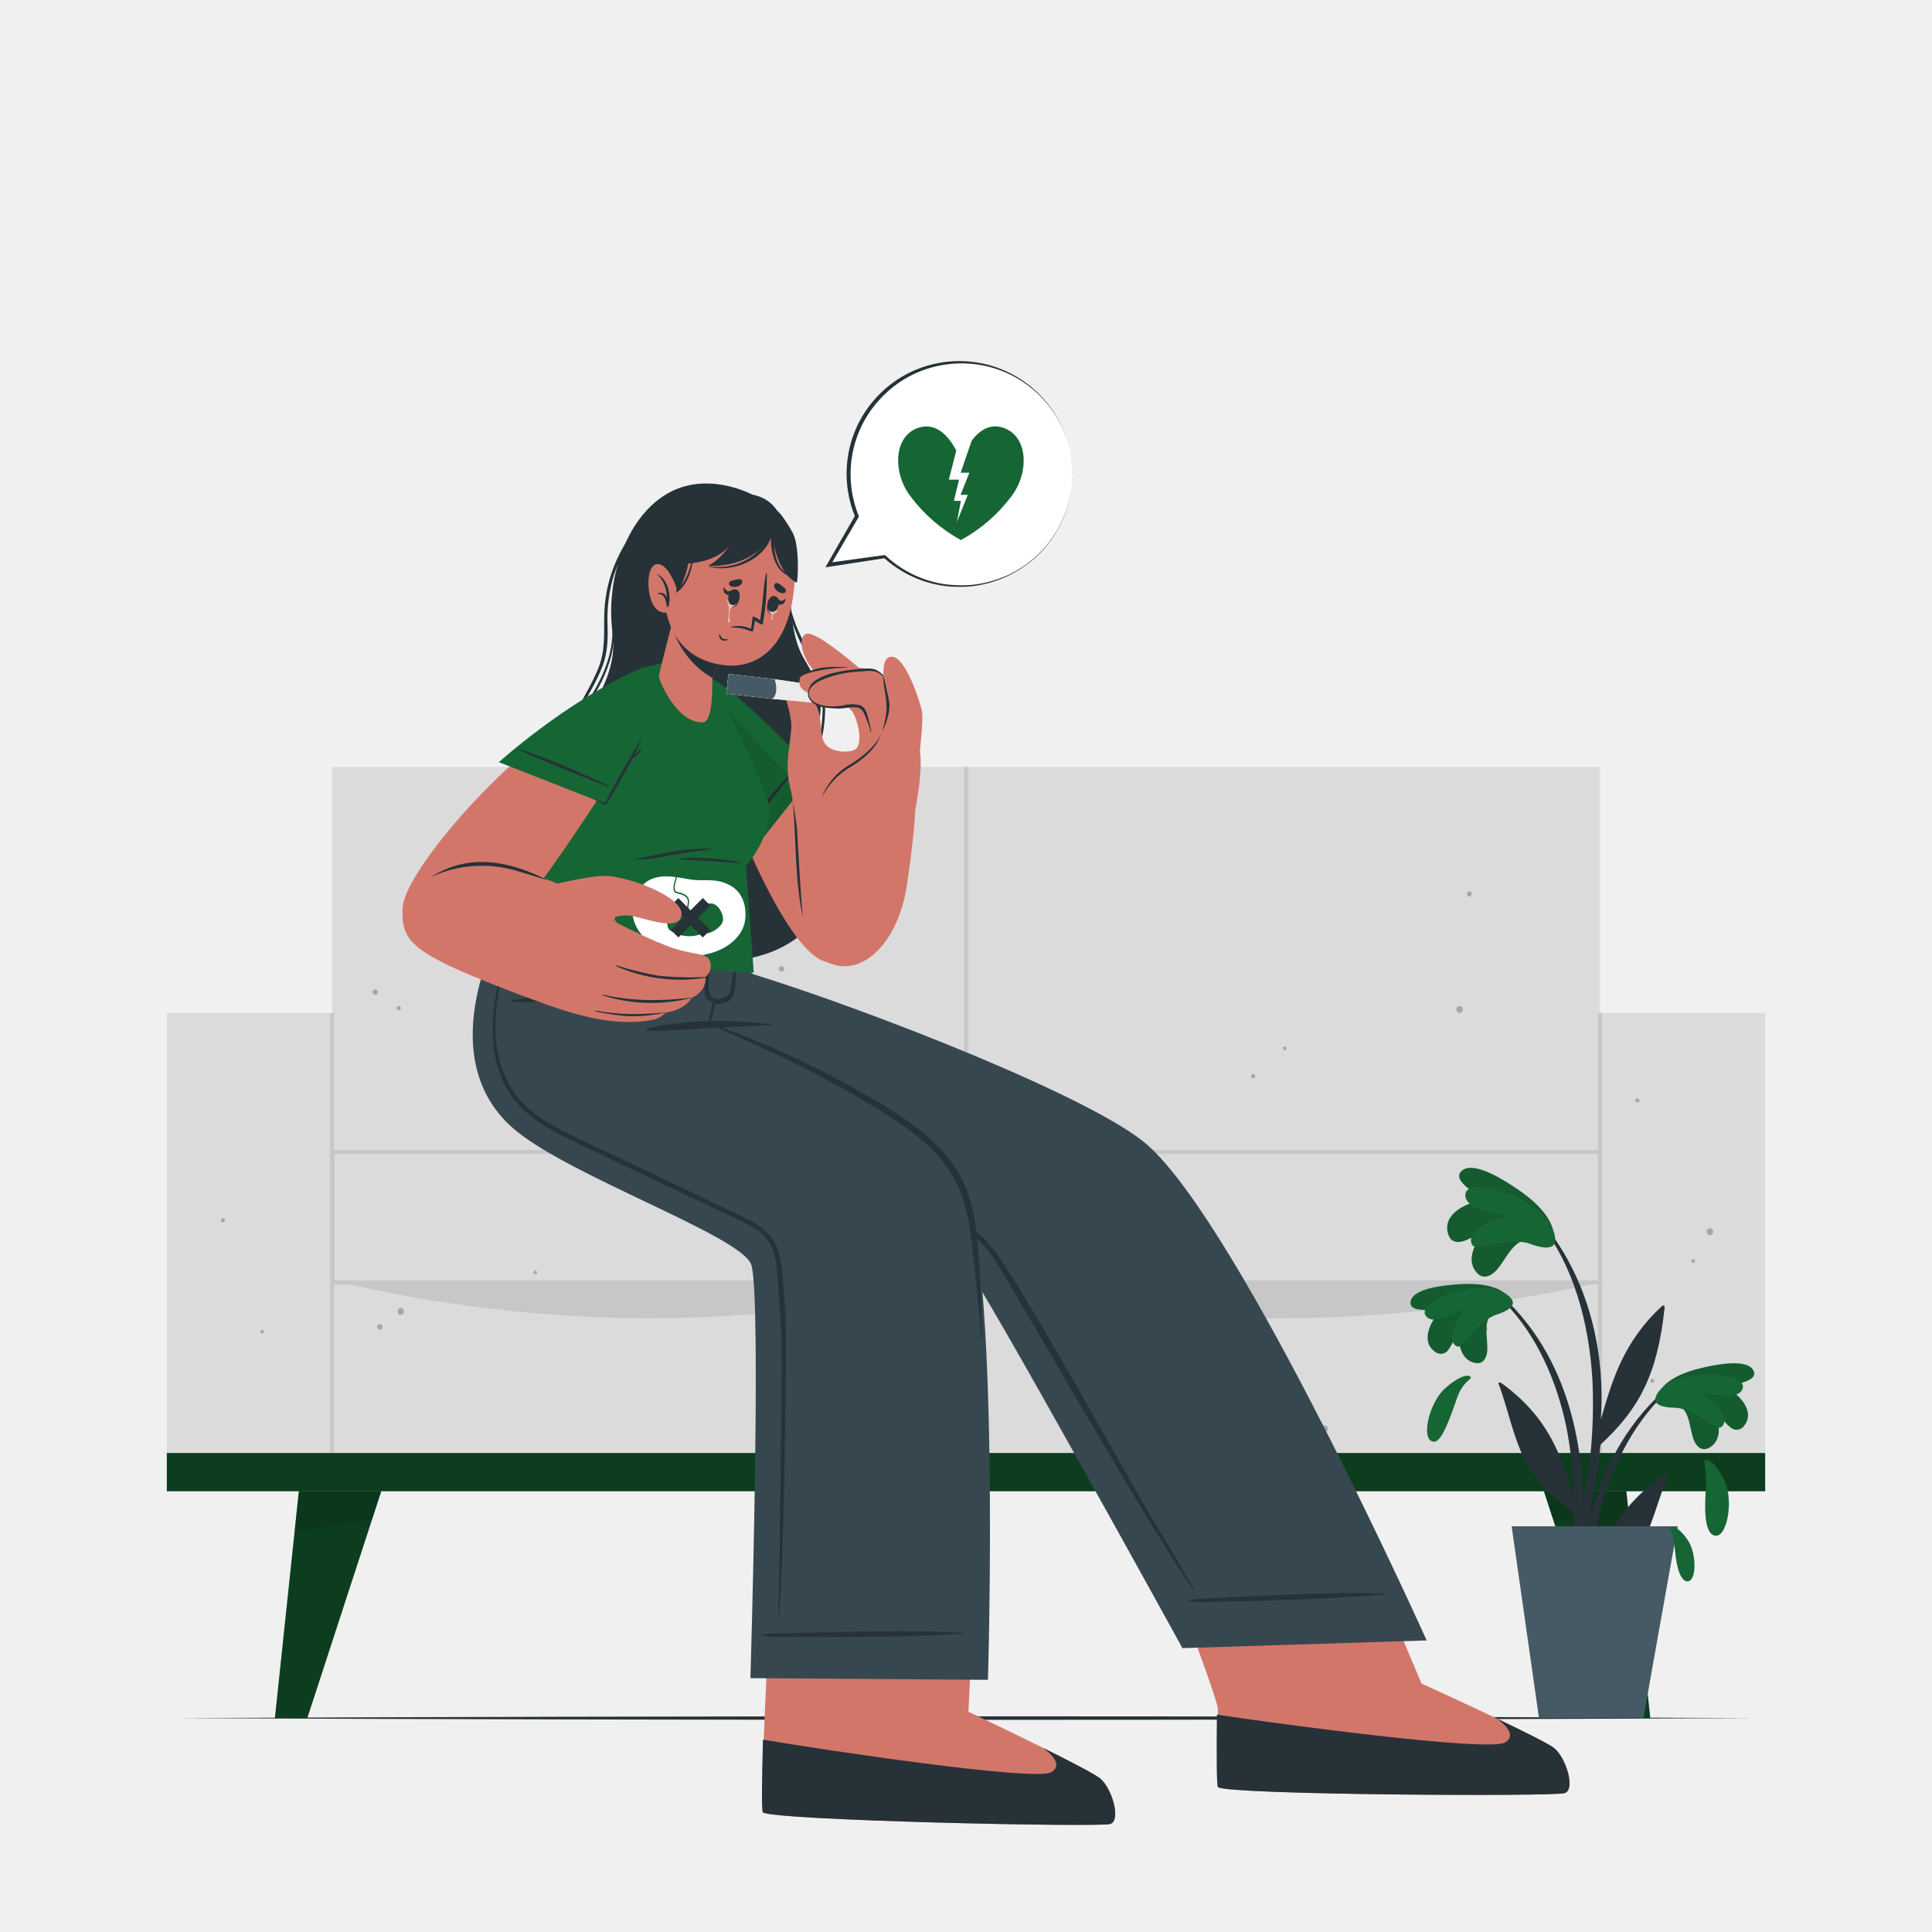
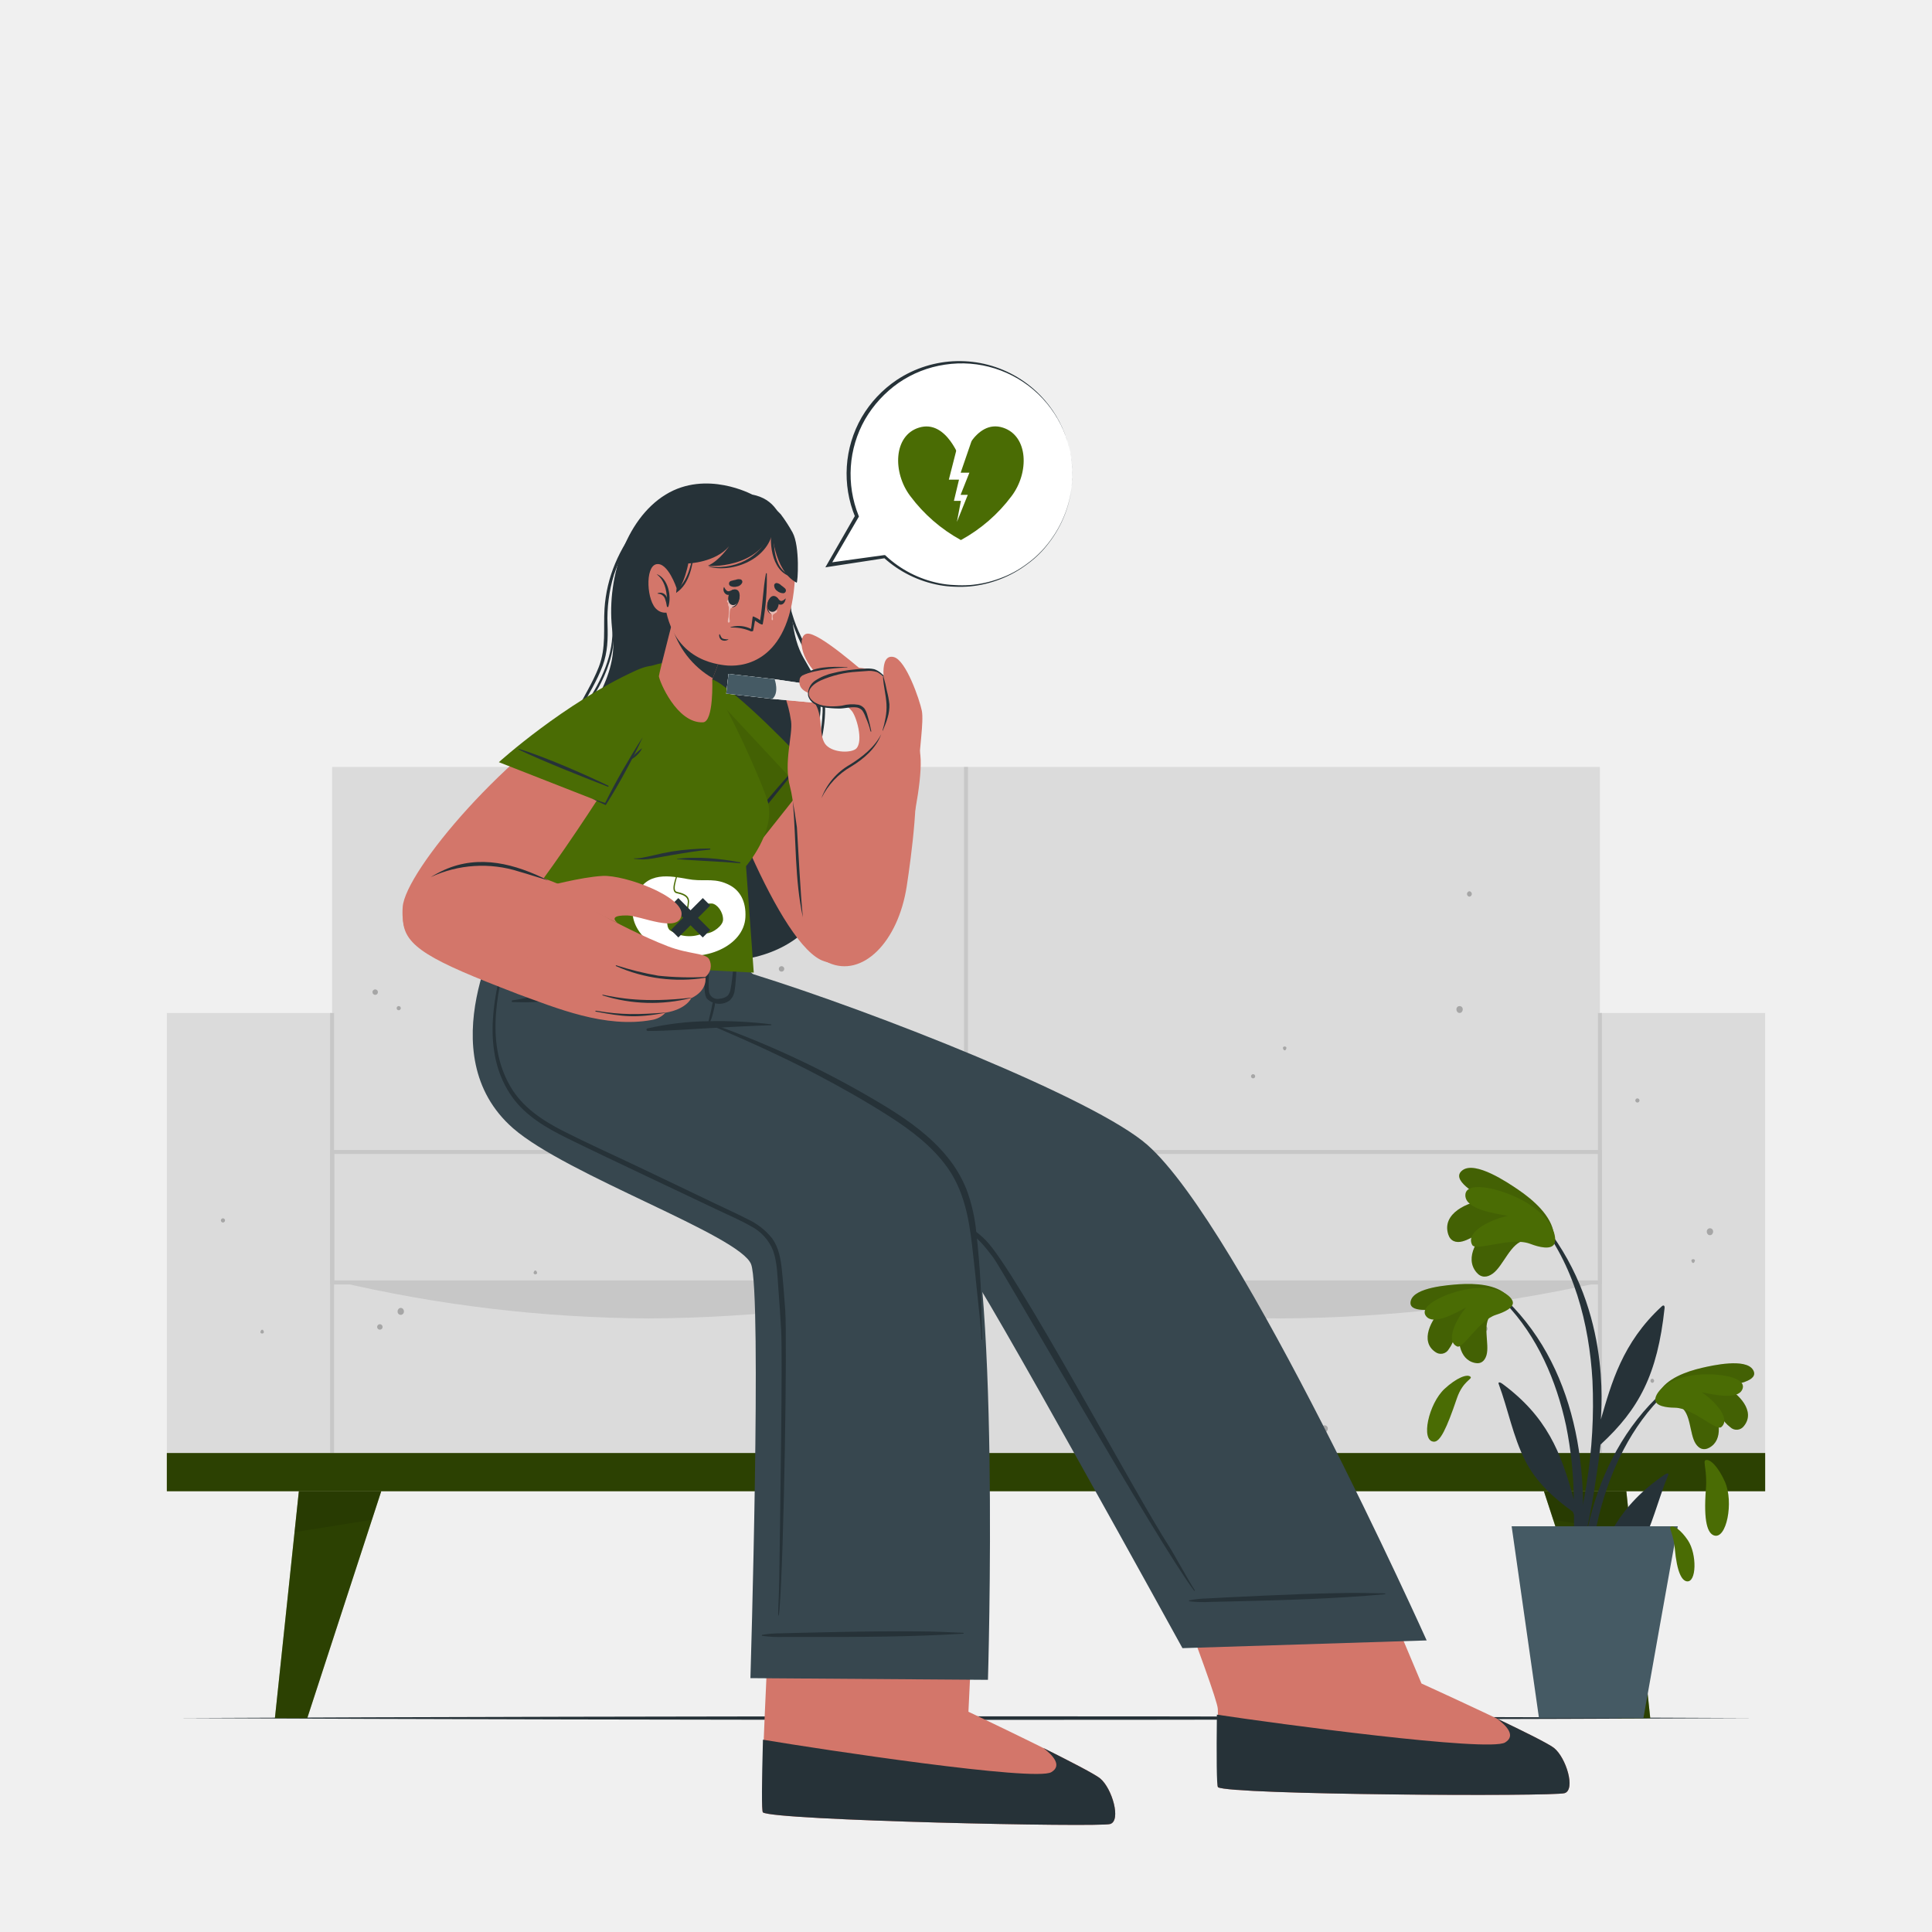
<svg xmlns="http://www.w3.org/2000/svg" viewBox="0 0 500 500">
  <g id="freepik--Floor--inject-4">
    <path d="M45.84,444.64c130.8-.61,277.52-.62,408.32,0-130.8.62-277.52.61-408.32,0Z" style="fill:#263238" />
  </g>
  <g id="freepik--speech-bubble--inject-4">
    <path d="M277.38,125.72A29,29,0,0,1,229,144l-14.49,2.12,7.25-12.52a29,29,0,1,1,55.63-7.92Z" style="fill:#fff" />
    <path d="M277.38,125.72a29.08,29.08,0,0,1-5.85,14.68,26.06,26.06,0,0,1-5.68,5.61,28.66,28.66,0,0,1-7,3.89,29,29,0,0,1-7.79,1.86,30.09,30.09,0,0,1-4,.08,25.86,25.86,0,0,1-4-.42,29.19,29.19,0,0,1-14.33-7.08l.35.11-14.48,2.22-1,.16.53-.92,7.21-12.55,0,.49A29.28,29.28,0,0,1,223,108a29.71,29.71,0,0,1,9.07-9.66,29.26,29.26,0,0,1,45.3,27.35Zm0,0a28.66,28.66,0,0,0-32.85-31.35,28.49,28.49,0,0,0-12,4.73,29.91,29.91,0,0,0-8.67,9.45,28.61,28.61,0,0,0-3.67,12.25,28.92,28.92,0,0,0,2,12.62l.1.26-.14.24-7.29,12.5-.52-.76,14.51-2,.2,0,.14.13a28.55,28.55,0,0,0,13.87,7.15,24.66,24.66,0,0,0,3.93.47,29.07,29.07,0,0,0,4,0,28.53,28.53,0,0,0,7.74-1.71,26.61,26.61,0,0,0,7-3.76,26.47,26.47,0,0,0,5.7-5.55A29.11,29.11,0,0,0,277.38,125.72Z" style="fill:#263238" />
-     <path d="M261.79,128.4a40.8,40.8,0,0,1-13.11,11.37,40.86,40.86,0,0,1-13.09-11.37c-4.62-6.1-4.39-15.66,2.21-17.72,7.3-2.29,10.88,8.69,10.88,8.69s3.64-11.05,10.89-8.69C266.15,112.82,266.4,122.3,261.79,128.4Z" style="fill:#166534" />
+     <path d="M261.79,128.4a40.8,40.8,0,0,1-13.11,11.37,40.86,40.86,0,0,1-13.09-11.37c-4.62-6.1-4.39-15.66,2.21-17.72,7.3-2.29,10.88,8.69,10.88,8.69s3.64-11.05,10.89-8.69C266.15,112.82,266.4,122.3,261.79,128.4Z" style="fill:#4a6c04" />
    <polygon points="248.37 113.12 245.56 124.13 248.19 124.13 246.87 129.63 248.68 129.63 247.65 135.07 250.46 128.07 248.6 128.07 250.88 122.33 248.62 122.33 251.8 113.08 248.37 113.12" style="fill:#fff" />
  </g>
  <g id="freepik--Character--inject-4">
    <rect x="85.95" y="198.49" width="328.1" height="187.43" style="fill:#dbdbdb" />
    <rect x="43.18" y="262.16" width="42.77" height="123.76" style="fill:#dbdbdb" />
    <rect x="414.05" y="262.16" width="42.77" height="123.76" style="fill:#dbdbdb" />
    <rect x="249.49" y="198.49" width="1.02" height="133.41" style="fill:#c7c7c7" />
    <rect x="85.44" y="262.16" width="1.02" height="113.89" style="fill:#c7c7c7" />
    <rect x="413.54" y="262.16" width="1.02" height="113.89" style="fill:#c7c7c7" />
    <path d="M250.52,332.42H85.44V297.61H250.52Zm-164-1.05h163V298.65h-163Z" style="fill:#c7c7c7" />
    <path d="M414.56,332.42H249.48V297.61H414.56Zm-164-1.05h163V298.65h-163Z" style="fill:#c7c7c7" />
    <path d="M97.1,256.05a.71.71,0,0,0,0,1.42A.71.71,0,0,0,97.1,256.05Z" style="fill:#a6a6a6" />
    <path d="M98.31,342.7a.71.71,0,0,0,0,1.42A.71.71,0,0,0,98.31,342.7Z" style="fill:#a6a6a6" />
    <path d="M138.93,329.17a2.12,2.12,0,0,0-.11-.21.32.32,0,0,0-.55,0,2.12,2.12,0,0,0-.11.21C137.76,330,139.33,330,138.93,329.17Z" style="fill:#a6a6a6" />
    <path d="M68.23,344.49c0-.07-.07-.15-.11-.21a.32.32,0,0,0-.55,0,.84.84,0,0,0-.11.21C67.05,345.33,68.63,345.33,68.23,344.49Z" style="fill:#a6a6a6" />
    <path d="M103.19,260.37a.54.54,0,0,0,0,1.08A.54.54,0,0,0,103.19,260.37Z" style="fill:#a6a6a6" />
    <path d="M324.3,278a.54.54,0,0,0,0,1.08A.54.54,0,0,0,324.3,278Z" style="fill:#a6a6a6" />
    <path d="M57.7,315.3a.54.54,0,0,0,0,1.08A.54.54,0,0,0,57.7,315.3Z" style="fill:#a6a6a6" />
    <path d="M128.73,230.19a.75.75,0,0,0-1.06,0,1,1,0,0,0-.25,1,.82.82,0,0,0,1.57,0A1.06,1.06,0,0,0,128.73,230.19Z" style="fill:#a6a6a6" />
    <path d="M104.25,338.7a.75.75,0,0,0-1.06,0,1,1,0,0,0-.26,1,.82.82,0,0,0,1.57,0A1,1,0,0,0,104.25,338.7Z" style="fill:#a6a6a6" />
    <path d="M384.35,344.58a.71.71,0,0,0,0-1.41A.71.71,0,0,0,384.35,344.58Z" style="fill:#a6a6a6" />
    <path d="M237.47,346a.71.71,0,0,0,0-1.42A.71.71,0,0,0,237.47,346Z" style="fill:#a6a6a6" />
    <path d="M380.28,232.06a.71.71,0,0,0,0-1.41A.71.71,0,0,0,380.28,232.06Z" style="fill:#a6a6a6" />
    <path d="M202.26,251.46a.71.71,0,0,0,0-1.42A.71.71,0,0,0,202.26,251.46Z" style="fill:#a6a6a6" />
    <path d="M332.09,271.46a1.51,1.51,0,0,0,.11.22.33.33,0,0,0,.55,0,1.51,1.51,0,0,0,.11-.22C333.26,270.62,331.69,270.62,332.09,271.46Z" style="fill:#a6a6a6" />
    <path d="M268.21,339.31a.91.91,0,0,0,.11.22.33.33,0,0,0,.55,0c0-.07.07-.14.11-.22C269.38,338.47,267.8,338.47,268.21,339.31Z" style="fill:#a6a6a6" />
    <path d="M437.8,326.49a1.51,1.51,0,0,0,.11.22.33.33,0,0,0,.55,0c0-.07.07-.14.11-.22C439,325.66,437.39,325.66,437.8,326.49Z" style="fill:#a6a6a6" />
    <path d="M378.26,340.27a.55.55,0,0,0,0-1.09A.55.55,0,0,0,378.26,340.27Z" style="fill:#a6a6a6" />
    <path d="M423.76,285.34a.54.54,0,0,0,0-1.08A.54.54,0,0,0,423.76,285.34Z" style="fill:#a6a6a6" />
    <path d="M427.61,357.89a.55.55,0,0,0,0-1.09A.55.55,0,0,0,427.61,357.89Z" style="fill:#a6a6a6" />
    <path d="M342.29,370.45a.75.75,0,0,0,1.06,0,1.06,1.06,0,0,0,.26-1,.83.83,0,0,0-1.58,0A1.06,1.06,0,0,0,342.29,370.45Z" style="fill:#a6a6a6" />
    <path d="M377.21,261.94a.75.75,0,0,0,1.06,0,1.06,1.06,0,0,0,.26-1,.83.83,0,0,0-1.58,0A1.06,1.06,0,0,0,377.21,261.94Z" style="fill:#a6a6a6" />
    <path d="M180.65,296.64a.75.75,0,0,0,1.06,0,1,1,0,0,0,.25-1,.82.82,0,0,0-1.57,0A1.06,1.06,0,0,0,180.65,296.64Z" style="fill:#a6a6a6" />
    <path d="M442,319.45a.75.75,0,0,0,1.06,0,1,1,0,0,0,.26-1,.82.82,0,0,0-1.57,0A1,1,0,0,0,442,319.45Z" style="fill:#a6a6a6" />
    <path d="M86.46,331.47a360.75,360.75,0,0,0,81.46,9.74,393.89,393.89,0,0,0,82.59-9.31Z" style="fill:#c7c7c7" />
    <path d="M250,331.47a360.75,360.75,0,0,0,81.46,9.74,393.89,393.89,0,0,0,82.59-9.31Z" style="fill:#c7c7c7" />
-     <rect x="43.18" y="376.05" width="413.64" height="9.87" style="fill:#166534" />
+     <rect x="43.18" y="376.05" width="413.64" height="9.87" style="fill:#4a6c04" />
    <rect x="43.18" y="376.05" width="413.64" height="9.87" style="opacity:0.4" />
-     <polygon points="71.15 444.64 79.52 444.64 89.12 415.19 98.68 385.89 77.35 385.89 74.26 415.19 71.15 444.64" style="fill:#166534" />
+     <polygon points="71.15 444.64 79.52 444.64 89.12 415.19 98.68 385.89 77.35 385.89 74.26 415.19 71.15 444.64" style="fill:#4a6c04" />
    <g style="opacity:0.4">
      <polygon points="71.15 444.64 79.52 444.64 89.12 415.19 98.68 385.89 77.35 385.89 74.26 415.19 71.15 444.64" />
    </g>
    <polygon points="76.23 396.52 96.26 393.31 98.68 385.89 77.35 385.89 76.23 396.52" style="opacity:0.1" />
-     <polygon points="427.08 444.64 418.72 444.64 409.11 415.19 399.55 385.89 420.89 385.89 423.97 415.19 427.08 444.64" style="fill:#166534" />
+     <polygon points="427.08 444.64 418.72 444.64 409.11 415.19 399.55 385.89 420.89 385.89 423.97 415.19 427.08 444.64" style="fill:#4a6c04" />
    <g style="opacity:0.4">
      <polygon points="427.08 444.64 418.72 444.64 409.11 415.19 399.55 385.89 420.89 385.89 423.97 415.19 427.08 444.64" />
    </g>
    <polygon points="422 396.52 401.97 393.31 399.55 385.89 420.88 385.89 422 396.52" style="opacity:0.1" />
    <path d="M194.67,128s-11.86-6.46-22.4,0-15.55,22.38-13.74,35.74-9.25,22.18-10.44,32.11,5.42,14.52,7.63,19.73c2.55,6-7.63,27.14,18.27,32.05,32.39,6.15,44.78-13.49,41.48-29.72-1.62-8-6.16-13.6-6.07-20s4.69-11.56,2.29-19.72-5.6-7-6.91-19.86S206.14,130.17,194.67,128Z" style="fill:#263238" />
    <path d="M174.51,127.68a39.73,39.73,0,0,0-15.31,18.16,36.44,36.44,0,0,0-2.75,11.63c-.33,5.22.48,10.1-1.49,15.17-3.16,8.11-9.47,14.88-9.17,23.92a22.09,22.09,0,0,0,3.9,11.79c2.8,4.08,6.78,7.31,9.13,11.68.09.18.38,0,.29-.16-2-3.88-5.12-6.85-7.76-10.33a22.5,22.5,0,0,1-4.78-14.21c.25-8.59,6.47-15.19,9.38-23,1.32-3.55,1.4-7,1.28-10.7a38.55,38.55,0,0,1,1.68-12.92,41.8,41.8,0,0,1,15.7-20.9C174.67,127.74,174.58,127.64,174.51,127.68Z" style="fill:#263238" />
    <path d="M160.89,225.25s0,.06,0,.06A0,0,0,0,0,160.89,225.25Z" style="fill:#263238" />
    <path d="M215.35,215.6c-.81-3.84-2.85-7.33-3.66-11.15-1-4.61.2-9.2,1.09-13.72,1.27-6.46,1.13-12.56-1.76-18.63-1.87-3.93-4.15-7.61-5.54-11.75A47.89,47.89,0,0,1,203,146.48c0-.1-.17-.1-.17,0a43.67,43.67,0,0,0,4.33,19.79c1.77,3.63,4,7,5,11,1.22,4.71.75,9.26-.09,14a54,54,0,0,0-1.2,9.54c0,3.34,1.09,6.29,2.29,9.4a32.63,32.63,0,0,1-.14,24.36c-.06.14.19.24.25.1A30.94,30.94,0,0,0,215.35,215.6Z" style="fill:#263238" />
    <path d="M147.22,194.69c.29-7.07,5.29-11.88,8.33-18,2.29-4.64,3.85-9.59,3.09-14.69,0-.09-.17-.07-.16,0,.39,7.39-2.76,14.09-6.91,20.28-2.76,4.11-5,8.07-5.07,13s1.94,8.94,4.75,13c2,2.86,4,5.53,4.81,8.91s.65,6.9.48,10.32c0,.17.29.17.3,0,.48-5.3.56-10.44-2.15-15.28C151.37,206.27,146.93,201.88,147.22,194.69Z" style="fill:#263238" />
    <path d="M216.6,210.58a43.67,43.67,0,0,0-4.13-6.86c-2.75-4-3.2-7.2-2.29-11.93,0-.1-.15-.15-.18,0-1.32,3.89-1.63,7.12.71,10.71,3.27,5,6.47,9.55,7.14,15.52,1.19,10.6-4.88,20.48-14.73,25.85-.13.07,0,.26.13.19,8.26-4,14.06-11.26,15.26-19.82A25,25,0,0,0,216.6,210.58Z" style="fill:#263238" />
    <path d="M404.94,464.06c-2.85.94-86.63.47-89.72-1.53-.39-.24.23-8.8-.05-20.25-.09-3.75-21.92-59.52-21.92-59.52l52.42.17,22.21,52.76s31.13,14.14,34.3,16.69S407.8,463.13,404.94,464.06Z" style="fill:#d3766a" />
    <path d="M404.94,464.06c-2.85.93-86.63.46-89.72-1.53-.37-.23-.41-8.07-.29-18.78,15.23,2.3,70.41,9.76,74.59,7.2,2.92-1.77.27-4.43-2.17-6.21,7,3.33,13.48,6.55,14.84,7.64C405.33,454.92,407.79,463.13,404.94,464.06Z" style="fill:#263238" />
    <path d="M369.22,424.54l-63.2,2s-52.47-95.4-56.47-99.41c-9.08-9.09-82.25-22.29-101.84-41.76C127,264.79,136,238.73,136,238.73h56.81s-.62,12.54,2.26,13.43c31.25,9.72,88.36,32.2,101.88,44.15C321.24,317.75,369.22,424.54,369.22,424.54Z" style="fill:#37474f" />
    <path d="M307.79,414.17a26.83,26.83,0,0,1,4.73-.5l4.88-.26,9.94-.47c6.62-.3,13.24-.55,19.87-.66,3.74-.07,7.47,0,11.21.08.14,0,.14.22,0,.23-13.24,1.19-26.48,1.55-39.76,1.86-1.8.05-3.61.08-5.42.12a31,31,0,0,1-5.45-.15C307.67,414.4,307.67,414.2,307.79,414.17Z" style="fill:#263238" />
    <path d="M138.48,254.22c2.42,6.11,4.91,12.26,8.41,17.86a41,41,0,0,0,14,13.83c6,3.56,12.74,5.81,19.32,8.12q11.1,3.92,22.27,7.64t22.4,7.26q5.65,1.79,11.33,3.52c3.55,1.08,7.15,2,10.65,3.27a21.31,21.31,0,0,1,8.27,5.28c7.91,8,38.54,65.51,47.45,79.23,1.07,1.64,5.5,9.71,6.63,11.31.08.1-.11.24-.18.13-9.55-12.72-49.57-83.1-52-86.26-2.11-2.77-4.2-5.49-7.33-7.16s-6.9-2.54-10.36-3.58Q233.66,313,228,311.2q-11.33-3.51-22.6-7.22t-22.29-7.57c-6.65-2.33-13.42-4.51-19.7-7.74a40.37,40.37,0,0,1-14.77-12.42c-3.76-5.32-6.34-11.34-8.64-17.4-.58-1.52-1.14-3-1.7-4.56C138.25,254.18,138.44,254.11,138.48,254.22Z" style="fill:#263238" />
    <path d="M287.32,472.05c-2.88.9-86.81-.91-89.88-3-1.18-.75,3.21-80.28,3.21-80.28l52.53,1L250.63,443s31,14.67,34.11,17.27S290.19,471.17,287.32,472.05Z" style="fill:#d3766a" />
    <path d="M287.32,472.05c-2.87.9-86.81-.92-89.87-3-.38-.23-.29-8.09,0-18.82,15.22,2.55,70.39,10.9,74.62,8.41,2.95-1.73.34-4.44-2.07-6.27,6.93,3.46,13.4,6.79,14.74,7.9C287.85,462.9,290.19,471.17,287.32,472.05Z" style="fill:#263238" />
    <path d="M255.68,434.74l-61.47-.44s3-99.65.18-107.1S146.7,304.14,132.79,292c-22-19.24-2.43-53.22-2.43-53.22l55.95,0s1.15,15.6-2.81,26.15c0,0,55.55,20.71,65.23,39.62C259.06,324.69,255.68,434.74,255.68,434.74Z" style="fill:#37474f" />
    <path d="M167.55,266.16a74.23,74.23,0,0,1,15.86-1.87,111.87,111.87,0,0,1,16.16.8.12.12,0,0,1,0,.23c-5.34.18-10.68.47-16,.76s-10.61.73-15.93.73A.33.33,0,0,1,167.55,266.16Z" style="fill:#263238" />
    <path d="M130.56,247.83c.47-1.65,1-3.3,1.45-4.94.05-.2.36-.11.31.09-3.39,12.23-7.07,26.4-.25,38.18,3.11,5.38,8.29,8.8,13.71,11.56,6.21,3.15,12.58,6,18.88,9,6.56,3.11,13.11,6.26,19.66,9.4,3,1.44,6.09,2.83,9.07,4.36a17.53,17.53,0,0,1,6.43,5c1.73,2.39,2.24,5.33,2.53,8.2.36,3.47.62,6.95.87,10.42.52,7.23-.3,63.33-1.51,77.71-.15,1.77-.4,1.78-.31,0,.26-5.46.33-10.95.39-16.41.08-7.24.78-49,.37-56.2-.21-3.61-.45-7.23-.73-10.84-.24-3.21-.28-6.63-1.35-9.7a12.15,12.15,0,0,0-5.79-6.34c-2.87-1.65-6-2.95-8.95-4.37q-9.76-4.62-19.53-9.26c-6.38-3.05-12.79-6.05-19.14-9.18-5.29-2.62-10.58-5.68-14.09-10.57C125,273.35,127.24,259.5,130.56,247.83Z" style="fill:#263238" />
    <path d="M132.58,258.89a41.29,41.29,0,0,0,7.38-1.67,10.7,10.7,0,0,0,5.28-2.81c2.82-3,4-7.16,6.18-10.6a.12.12,0,0,1,.21.1,51.49,51.49,0,0,1-2.06,7,14.74,14.74,0,0,1-3.11,5.31c-3.5,3.64-9.27,3.18-13.89,3.11A.24.24,0,0,1,132.58,258.89Z" style="fill:#263238" />
    <path d="M185.83,265.55A244.1,244.1,0,0,1,229.6,286.6c5.65,3.48,11.2,7.49,15.43,12.66a32.17,32.17,0,0,1,5.12,8.6A43.68,43.68,0,0,1,252.67,319c.51,4.46.87,8.94,1.12,13.42.26,4.74.19,9.48.42,14.21,0,.15-.23.14-.24,0-.15-4.07-.69-8.16-1.1-12.22s-.82-8.1-1.3-12.15c-.85-7.23-2.18-14.33-6.55-20.34-3.86-5.31-9.2-9.37-14.68-12.89-6.24-4-12.73-7.67-19.3-11.11-7.78-4.08-17.29-8.42-25.37-11.87C185.36,265.94,185.49,265.43,185.83,265.55Z" style="fill:#263238" />
    <path d="M197.29,423.08a28.31,28.31,0,0,1,4.87-.38l5-.13,10.2-.22c6.8-.13,13.6-.21,20.4-.15,3.83,0,7.66.2,11.48.37a.12.12,0,1,1,0,.23c-13.6.84-27.19.87-40.81.84-1.86,0-3.71,0-5.56,0a32.58,32.58,0,0,1-5.59-.28A.13.13,0,0,1,197.29,423.08Z" style="fill:#263238" />
    <path d="M190.59,241.05c-.27,3.38-.46,6.77-.87,10.14-.19,1.59-.34,3.2-.65,4.77a3.1,3.1,0,0,1-.86,1.82,3.89,3.89,0,0,1-2,.69,2.22,2.22,0,0,1-2.75-2.16c-.29-3.08.62-13.79.64-14.67,0-.17-.57-.18-.59,0-.83,6.76-1.94,15.37-.52,16.84a4.52,4.52,0,0,0,5.88.41,4.23,4.23,0,0,0,1.28-2.75c.22-1.47.29-3,.4-4.47.26-3.53.57-7,.64-10.6C191.15,240.75,190.61,240.73,190.59,241.05Z" style="fill:#263238" />
    <path d="M184.43,259.55a10.91,10.91,0,0,0-.26,1.29c-.09.43-.18.86-.29,1.28s-.2.86-.31,1.28-.18.86-.28,1.28a.17.17,0,0,0,.31.11,11.45,11.45,0,0,0,.52-1.2c.14-.43.28-.86.39-1.3s.22-.85.31-1.28a6.83,6.83,0,0,0,.23-1.34A.33.33,0,0,0,184.43,259.55Z" style="fill:#263238" />
    <path d="M181.63,185.8c3.05,13.74,20.25,59.49,31.74,63,8.53,2.62,15.26-4.81,15.76-13.92.43-7.93-26.47-40.61-34.08-49.68C187.8,176.59,178.64,172.29,181.63,185.8Z" style="fill:#d3766a" />
-     <path d="M192.4,223.27,210.84,200s-14.78-16.2-24.22-22.91c-5.29-3.75-7.31-.54-6.55,5.27C182.74,202.72,192.4,223.27,192.4,223.27Z" style="fill:#166534" />
+     <path d="M192.4,223.27,210.84,200s-14.78-16.2-24.22-22.91c-5.29-3.75-7.31-.54-6.55,5.27C182.74,202.72,192.4,223.27,192.4,223.27Z" style="fill:#4a6c04" />
    <path d="M206.53,197.94c-3.13,3.34-11.36,12.64-15.93,19.39,0,0,.12.16.15.13,4.64-5,13.16-15.74,16-19.34C206.8,198.05,206.59,197.88,206.53,197.94Z" style="fill:#263238" />
    <path d="M207.4,204.38l-15,18.89s-9.66-20.55-12.33-40.88c-.38-2.93-.06-5.19,1-6.24Z" style="opacity:0.1" />
-     <path d="M195.07,251.71l-2-27.54s7.59-8.78,5.69-16.52c-1-3.92-11.3-27.66-16.56-33.3-4.94-5.29-14.29-2.64-17.89.21-20,15.8-29.66,38-40.69,73.4Z" style="fill:#166534" />
+     <path d="M195.07,251.71l-2-27.54s7.59-8.78,5.69-16.52c-1-3.92-11.3-27.66-16.56-33.3-4.94-5.29-14.29-2.64-17.89.21-20,15.8-29.66,38-40.69,73.4Z" style="fill:#4a6c04" />
    <path d="M183.71,219.59a66.29,66.29,0,0,0-9.85.78c-1.62.27-3.21.61-4.8,1-.8.19-1.59.36-2.39.51a9.88,9.88,0,0,1-2.54.26.06.06,0,0,0,0,.12,17.63,17.63,0,0,0,2.41.16,18.22,18.22,0,0,0,2.33-.24c1.65-.26,3.28-.6,4.91-.87,3.31-.56,6.62-1.12,10-1.44C183.88,219.85,183.86,219.59,183.71,219.59Z" style="fill:#263238" />
    <path d="M191.55,223.17a70.9,70.9,0,0,0-8.08-1.07c-1.36-.1-2.71-.12-4.07-.1-.65,0-1.3,0-2,.05s-1.43.16-2.14.18c-.08,0-.09.11,0,.11.67,0,1.35.12,2,.16l2,.12c1.36.08,2.71.17,4.07.24,2.71.14,5.41.3,8.11.53C191.68,223.41,191.69,223.2,191.55,223.17Z" style="fill:#263238" />
    <path d="M165.69,229.87c-5,7.21,0,14.29,7.71,16.71,8.71,2.73,19.1-1.67,19.51-9.17.23-4.17-1.44-6.95-4.07-8.33-3.61-1.9-6.08-1-9.63-1.4C175.89,227.31,169.09,225,165.69,229.87Z" style="fill:#fff" />
-     <path d="M187.13,238c0,1.61-2.73,3.46-4.07,3.52a2.26,2.26,0,0,1-.37,0,2.43,2.43,0,0,0-1.13.18,8.93,8.93,0,0,1-8.26-1c-1-1-.69-3.55.08-4.81s3.23-1.58,5.4-.2a.74.74,0,0,0,.94-.2,6.11,6.11,0,0,1,4.55-1.66C185.63,234,187.15,236,187.13,238Z" style="fill:#166534" />
-     <path d="M177.68,236.65l-.32-.12a11.91,11.91,0,0,0,.64-3.07c.11-1.61-1.7-2-2.9-2.3a.9.9,0,0,1-.62-.45c-.47-.81,0-2.39.43-3.73l.3,0c-.37,1.22-.83,2.84-.44,3.53a.63.63,0,0,0,.4.29c1.23.28,3.29.75,3.16,2.64A12.59,12.59,0,0,1,177.68,236.65Z" style="fill:#166534" />
+     <path d="M187.13,238c0,1.61-2.73,3.46-4.07,3.52a2.26,2.26,0,0,1-.37,0,2.43,2.43,0,0,0-1.13.18,8.93,8.93,0,0,1-8.26-1c-1-1-.69-3.55.08-4.81s3.23-1.58,5.4-.2a.74.74,0,0,0,.94-.2,6.11,6.11,0,0,1,4.55-1.66C185.63,234,187.15,236,187.13,238Z" style="fill:#4a6c04" />
+     <path d="M177.68,236.65l-.32-.12a11.91,11.91,0,0,0,.64-3.07c.11-1.61-1.7-2-2.9-2.3a.9.9,0,0,1-.62-.45c-.47-.81,0-2.39.43-3.73l.3,0c-.37,1.22-.83,2.84-.44,3.53a.63.63,0,0,0,.4.29c1.23.28,3.29.75,3.16,2.64A12.59,12.59,0,0,1,177.68,236.65Z" style="fill:#4a6c04" />
    <rect x="177.34" y="231.67" width="2.74" height="11.68" transform="translate(220.3 -56.8) rotate(45)" style="fill:#263238" />
    <rect x="177.34" y="231.67" width="2.74" height="11.68" transform="translate(-115.6 195.94) rotate(-45)" style="fill:#263238" />
    <path d="M156.51,179.88c-25.41,14.28-51.59,45.62-52.29,54.81-1.31,17.13,20,11.65,21.36,10.58,9.36-7.62,31.56-41.13,41.9-59.24S162.79,176.35,156.51,179.88Z" style="fill:#d3766a" />
-     <path d="M129.11,197.25l27.62,10.83s11.17-18.86,14.83-29.85c2.05-6.15-1.61-7.15-6.95-4.72C145.94,182,129.11,197.25,129.11,197.25Z" style="fill:#166534" />
+     <path d="M129.11,197.25l27.62,10.83s11.17-18.86,14.83-29.85c2.05-6.15-1.61-7.15-6.95-4.72C145.94,182,129.11,197.25,129.11,197.25Z" style="fill:#4a6c04" />
    <path d="M157.47,203.36c-4.11-2-15.42-7.17-23.21-9.56,0,0-.12.15-.07.17,6.17,3,18.9,8,23.17,9.64C157.44,203.64,157.55,203.4,157.47,203.36Z" style="fill:#263238" />
    <path d="M153.36,206.76c1.16.35,2.31.72,3.45,1.12l-.28.09c1.47-2.95,3-5.85,4.66-8.71s3.32-5.69,5.14-8.45c-1.37,3-2.89,5.93-4.46,8.83s-3.22,5.75-5,8.55l-.11.18-.16-.08C155.54,207.8,154.45,207.3,153.36,206.76Z" style="fill:#263238" />
    <path d="M163.21,196.61a9.1,9.1,0,0,1,1.34-1.61,13.29,13.29,0,0,1,1.61-1.36,3.5,3.5,0,0,1-.53.92,6.59,6.59,0,0,1-.7.79A6.82,6.82,0,0,1,163.21,196.61Z" style="fill:#263238" />
    <path d="M104.29,238.17c.42,6.78,6.85,10.31,29.52,19,4,1.52,20.4-24.66,16.15-26.28-5.35-2-17.58-7.06-19.19-7.36C117.16,221,104,232.92,104.29,238.17Z" style="fill:#d3766a" />
    <path d="M133.81,257.18c10.26,3.74,22.8,9,34.91,6.78a6.13,6.13,0,0,0,3.52-1.88c5.45-.91,6.65-3.75,6.65-3.75,4.43-2.11,3.66-5.5,3.66-5.5a3.64,3.64,0,0,0,1-4.54c-.85-1.68-5.17-1.26-10.75-3.41-12.74-4.92-27.26-14.12-31-15.59Z" style="fill:#d3766a" />
    <path d="M159.51,249.83a78.61,78.61,0,0,0,10.86,2.68,77.44,77.44,0,0,0,12.18.32.11.11,0,0,1,0,.21,41,41,0,0,1-23.1-3C159.3,249.93,159.33,249.78,159.51,249.83Z" style="fill:#263238" />
    <path d="M156.08,257.45c3.85.8,10.63,2.17,22.8.75,0,0,.06.06,0,.07a41.89,41.89,0,0,1-22.86-.64C155.8,257.56,155.82,257.4,156.08,257.45Z" style="fill:#263238" />
    <path d="M154.3,261.58c6.6,1.12,10.91,1,17.91.47,0,0,.06.06,0,.07-7.9,1.42-10.92,1-18-.32C154,261.76,154,261.54,154.3,261.58Z" style="fill:#263238" />
    <path d="M159.81,238.85c-1.49-1.22-.86-2,2.56-1.93s13.28,4.68,14-.1-14.73-10.44-20.43-10.13-14.8,2.79-14.8,2.79C144.68,231.05,152.9,235.68,159.81,238.85Z" style="fill:#d3766a" />
    <path d="M141.88,227.87c-2.25-.67-5.33-1.69-7.56-2.31A31.37,31.37,0,0,0,111.47,227a31.82,31.82,0,0,1,3.51-1.87c9.12-4.07,18.4-1.54,26.9,2.73Z" style="fill:#263238" />
    <path d="M214.38,249.14c-7.52-3.4-6.54-11.1-8.58-36.82-.36-4.51,28.73-19.06,30.41-14.52,2.1,5.72-.41,24.11-1.54,31.5C232.44,243.87,223.16,253.12,214.38,249.14Z" style="fill:#d3766a" />
    <path d="M235.68,215.31c1.82-7.92,3.69-19.23,1.84-22.46s-9.27-15-11.85-17.16S211.8,163.5,208.84,164c-2.37.38-2,6.36,3.34,11.2,4.71,4.25,6.79,7.34,8.11,8.62s3.24,8,1.3,9.91c-1.14,1.12-5.7,1.21-7.74-.84s-.79-7.15-2.73-10.52-7-5-7.81-3.74.61,2.48,1.42,8c.51,3.54-2,10.61-.26,17.06.89,3.23,1.57,11.2,1.57,11.2Z" style="fill:#d3766a" />
    <path d="M209.28,179.28a5.29,5.29,0,0,1-2-2.05,2.19,2.19,0,0,1-.17-1.21,2,2,0,0,1,.22-.64c.1-.18.26-.45.47-.51s0-.11,0-.06-.24.13-.34.21a.92.92,0,0,0-.25.23,1.52,1.52,0,0,0-.34.57,2.16,2.16,0,0,0,0,1.44,3.61,3.61,0,0,0,2.44,2.09S209.32,179.31,209.28,179.28Z" style="fill:#263238" />
    <polygon points="187.95 179.5 199.88 180.87 221.66 182.86 222.11 178.94 200.47 175.78 188.53 174.4 187.95 179.5" style="fill:#ebebeb" />
    <polygon points="188.53 174.41 187.95 179.5 199.88 180.87 221.66 182.86 222.11 178.94 200.47 175.78 188.53 174.41" style="fill:#ebebeb" />
    <path d="M188.54,174.4l-.59,5.1,11.93,1.37c1.88-1.58.59-5.09.59-5.09Z" style="fill:#455a64" />
    <path d="M237.52,192.85c-1-4.67-4.51-13.77-9.69-18.41-3.5-3.13-20.23-1.64-20.85,1.22s1.79,3.78,5.52,4.71c1.36.34,9.18.49,9.8,2.38.9,2.71.34,10.61.34,10.61Z" style="fill:#d3766a" />
    <path d="M207.73,174.74c2.85-2.23,7.27-2.31,11.54-2.07a.05.05,0,1,1,0,.1c-1.09-.06-8.39.43-11.51,2C207.72,174.82,207.7,174.76,207.73,174.74Z" style="fill:#263238" />
    <path d="M237.52,192.85c-1-4.67-4.51-13.77-9.69-18.41-3.5-3.13-18,1.41-18.63,4.26s2.76,4.39,7.1,4.51c1.4,0,6.66-1.3,7.28.59.9,2.72,3,9.43,3,9.43Z" style="fill:#d3766a" />
    <path d="M225.47,189.14c-.16-.74-.21-1-.38-1.74s-.36-1.46-.58-2.18a6,6,0,0,0-.76-1.82,2.85,2.85,0,0,0-1.56-1,10.11,10.11,0,0,0-4.27.22c-1.53.24-4.59.42-6.5-.56a4.12,4.12,0,0,1-1.42-1,2.67,2.67,0,0,1-.65-1.12c-.31-1.79,1.41-3.06,3-3.82a27.39,27.39,0,0,1,9.48-2.28c.79-.07,1.57-.12,2.36-.17a6.25,6.25,0,0,1,2.68.23c1.39.52,3.13,2.79,3.67,3.49,0,0,.12,0,.08-.08-.65-.85-2.11-3.39-4.39-4.13a7.48,7.48,0,0,0-2.63-.1c-.91,0-1.81.11-2.72.2a34.45,34.45,0,0,0-5.23.9,13.94,13.94,0,0,0-4.74,2,4.14,4.14,0,0,0-1.77,3.9,3.63,3.63,0,0,0,2,2.29,6.85,6.85,0,0,0,1.77.66,29.52,29.52,0,0,0,4.26.34c1.4,0,2.81-.42,4.2-.32a2.46,2.46,0,0,1,1.77.8,6.84,6.84,0,0,1,.88,1.75,20.37,20.37,0,0,1,1.24,3.54C225.32,189.46,225.54,189.45,225.47,189.14Z" style="fill:#263238" />
    <path d="M238,196.81c-.2-2.13,1.13-10.06.57-12.86s-4.08-13.09-7.24-13.9c-4-1-2.62,7.35-1.7,10.94s-1.25,8.26-1.25,8.26Z" style="fill:#d3766a" />
    <path d="M228.67,175.24a36.8,36.8,0,0,1,.87,3.59,24.32,24.32,0,0,1,.64,3.45,10.76,10.76,0,0,1-.46,3.43c-.15.55-.33,1.08-.53,1.61s-.49,1.15-.7,1.74c0,.06-.12,0-.1,0a27.15,27.15,0,0,0,.79-3.32,14.25,14.25,0,0,0,.24-3.51c-.13-2.33-.75-4.61-.9-6.94C228.51,175.16,228.65,175.16,228.67,175.24Z" style="fill:#263238" />
    <path d="M228.06,190c-1.31,3.66-4.54,6.41-7.77,8.38a19.14,19.14,0,0,0-7.71,8.2,16.59,16.59,0,0,1,7.4-8.7c3.2-2,6.35-4.47,8.08-7.88Z" style="fill:#263238" />
    <path d="M205.19,207.4c.4,2.24.74,4.47,1.05,6.71.43,6.87.88,16.54,1.54,23.3-2.13-9.9-1.71-20-2.59-30Z" style="fill:#263238" />
    <path d="M170.52,175c.11,1.28,4.63,12.21,11.39,11.94,2.85-.11,2.42-11.09,2.42-11.09l4.13-10.79-12.69-10.94S170.48,174.46,170.52,175Z" style="fill:#d3766a" />
    <path d="M188.46,165.06l-4,10.47a23,23,0,0,1-10.66-13.76l2-7.65Z" style="fill:#263238" />
    <path d="M205.42,153.17c-2.32,18.79-13.83,19.52-17.88,19-3.68-.46-16.14-2.48-15.78-21.4s9.83-23.78,18.29-23.18S207.73,134.39,205.42,153.17Z" style="fill:#d3766a" />
    <path d="M201.11,157.79c0,.22,0,.52-.13.66s-.48.27-.61.4a.71.71,0,0,0-.42.65c0,.39.25,1-.06,1s-.16-.57-.17-.75.08-.69-.07-.85-.52-.25-.56-.49,0-.35-.1-.49-.22-.25-.2-.43a.48.48,0,0,1,.15-.31s.38,1.05.93,1.05A2.82,2.82,0,0,0,201.11,157.79Z" style="fill:#fff;opacity:0.5" />
    <path d="M190.68,156.12a.57.57,0,0,1-.39.65.69.69,0,0,0-.55.21c-.2.2-.3.37-.5.4s-.25.31-.33.66a10.27,10.27,0,0,0-.08,2.33c.1.26.1.76-.28.76s-.09-1.17,0-1.43a20.61,20.61,0,0,0,.09-2.51c-.06-.32-.19-.44-.21-.68s.13-.32,0-.49-.32-.17-.26-.46a.53.53,0,0,1,.34-.37s.31.84.69,1A5.34,5.34,0,0,0,190.68,156.12Z" style="fill:#fff;opacity:0.5" />
    <path d="M203.18,152.3a8.87,8.87,0,0,0-1-.8,2,2,0,0,0-1.2-.62.67.67,0,0,0-.63.52,1.68,1.68,0,0,0,.76,1.51,2.45,2.45,0,0,0,1.65.62A.72.72,0,0,0,203.18,152.3Z" style="fill:#263238" />
    <path d="M189.13,150.36c.43-.14.84-.21,1.27-.31a2.09,2.09,0,0,1,1.35-.08.68.68,0,0,1,.36.74,1.66,1.66,0,0,1-1.31,1.07,2.43,2.43,0,0,1-1.76-.11A.72.72,0,0,1,189.13,150.36Z" style="fill:#263238" />
    <path d="M191.42,154.1s-.11,0-.12.09c-.21,1.27-.65,2.69-1.88,2.89,0,0,0,.07,0,.08C190.85,157.23,191.43,155.34,191.42,154.1Z" style="fill:#263238" />
    <path d="M190.54,152.57c-2-.55-2.94,3.49-1.09,4S192.22,153,190.54,152.57Z" style="fill:#263238" />
    <path d="M189.7,152.59c-.41.15-.85.47-1.28.42s-.78-.58-1-1.06c0,0-.06,0-.08,0a1.51,1.51,0,0,0,.73,1.94c.73.28,1.43-.27,1.81-1C189.94,152.78,189.86,152.53,189.7,152.59Z" style="fill:#263238" />
    <path d="M198.94,155.27s.08.08.07.14c-.34,1.24-.53,2.71.5,3.4,0,0,0,.08,0,.07C198.15,158.35,198.42,156.39,198.94,155.27Z" style="fill:#263238" />
    <path d="M200.37,154.24c2,.33,1.23,4.4-.67,4.09S198.65,154,200.37,154.24Z" style="fill:#263238" />
    <path d="M201.16,154.67c.28.28.52.74.9.84s.86-.25,1.23-.62c0,0,.06,0,.05.06-.13.78-.55,1.54-1.33,1.54s-1.08-.77-1.11-1.58C200.9,154.76,201.05,154.56,201.16,154.67Z" style="fill:#263238" />
    <path d="M186.31,164.18c.19.39.33.89.75,1.09a3.36,3.36,0,0,0,1.41.17c.05,0,.07.06,0,.08a1.71,1.71,0,0,1-1.77.09,1.36,1.36,0,0,1-.55-1.42C186.18,164.12,186.29,164.13,186.31,164.18Z" style="fill:#263238" />
    <path d="M189.63,162.4a11.89,11.89,0,0,1,4.74,1c.15,0,.5,0,.55-.16h0s.48-2.65.48-2.65c.31.24,1.91,1.41,2,.91a64.65,64.65,0,0,0,1.05-13.05c0-.14-.22-.16-.23,0-.76,4-.81,8-1.5,12.06a7.18,7.18,0,0,0-1.86-1c-.14,0-.36,2.83-.5,3.25a7.18,7.18,0,0,0-4.83-.58C188.89,162.27,188.8,162.41,189.63,162.4Z" style="fill:#263238" />
    <path d="M172.49,154.45c4,.57,5.64-8.63,5.64-8.63s7-.23,10.54-4.43c0,0-2.5,3.72-5.42,5-.49.21,13.57.93,16.49-9.47,0,0,.44,10.77,6.43,13.88.29.15.91-9.39-1.06-13a40.79,40.79,0,0,0-3.06-4.72,20.24,20.24,0,0,0-14.11-6.34c-8.7-.06-15.95,9.85-17.15,13.41C168.41,147.15,170.58,154.18,172.49,154.45Z" style="fill:#263238" />
    <path d="M183.65,146.65c7.6.82,14.35-3.08,16.16-10.69,0-.19.34-.14.34,0-.18,8-9.52,12.42-16.59,10.76C183.39,146.73,183.47,146.63,183.65,146.65Z" style="fill:#263238" />
    <path d="M172.58,154c4.41-1.48,5.69-5.49,6.63-9.61,0-.13.24-.1.22,0-.56,4.1-2.07,9-6.76,9.94A.19.19,0,0,1,172.58,154Z" style="fill:#263238" />
    <path d="M200.06,135.29a0,0,0,0,1,.07,0c.26,4.47-.66,11.79,4.71,13.73a.12.12,0,0,1-.07.23C199.45,147.85,198.79,139.67,200.06,135.29Z" style="fill:#263238" />
    <path d="M175.1,152.22s-2.26-6.84-5.25-6.2-2.48,9.73.2,11.76a3.2,3.2,0,0,0,4.6-.42Z" style="fill:#d3766a" />
    <path d="M170.06,148.62c-.05,0-.08,0,0,.08,1.86,1.49,2.38,3.78,2.55,6.05a1.77,1.77,0,0,0-2.39-1.23.07.07,0,0,0,0,.13,2,2,0,0,1,1.88,1.29,10.14,10.14,0,0,1,.49,2c0,.22.41.22.4,0v0C173.83,154.16,172.87,149.76,170.06,148.62Z" style="fill:#263238" />
  </g>
  <g id="freepik--Plant--inject-4">
    <path d="M390,336.62c19,18.61,22.2,47.4,18.2,72.62-.11.57-1,.42-1-.12,0-5.74.17-11.43.15-17.1l-.29-.77c-5-3.6-9.52-7.68-12.35-13.26-3.17-6.25-4.42-13.29-6.85-19.81-.23-.62.44-.44.87-.12,11.57,8.53,15.25,17.71,18.57,30a101.56,101.56,0,0,0-2-19.1c-2.5-11.63-7.44-23.17-15.8-31.8C389.19,336.8,389.67,336.29,390,336.62Z" style="fill:#263238" />
-     <path d="M385.86,340.34c-2.34,2.29-.32,7.53-1.16,10.38-.45,1.51-1.45,2.36-3,2-4.25-.89-4.64-6.44-3.88-10.43-1.07,2.28-1.35,4.83-2.88,6.88a2.37,2.37,0,0,1-3.5.71c-4.06-2.79-1.06-8.44,1.92-11.31-2.42.33-9.22,1.42-8.23-2s9.65-4,12.47-4.21c4.16-.26,9.65,0,12.53,2.95C393.47,338.72,388.39,339.38,385.86,340.34Z" style="fill:#166534" />
+     <path d="M385.86,340.34c-2.34,2.29-.32,7.53-1.16,10.38-.45,1.51-1.45,2.36-3,2-4.25-.89-4.64-6.44-3.88-10.43-1.07,2.28-1.35,4.83-2.88,6.88a2.37,2.37,0,0,1-3.5.71c-4.06-2.79-1.06-8.44,1.92-11.31-2.42.33-9.22,1.42-8.23-2s9.65-4,12.47-4.21c4.16-.26,9.65,0,12.53,2.95C393.47,338.72,388.39,339.38,385.86,340.34Z" style="fill:#4a6c04" />
    <path d="M385.86,340.34c-2.34,2.29-.32,7.53-1.16,10.38-.45,1.51-1.45,2.36-3,2-4.25-.89-4.64-6.44-3.88-10.43-1.07,2.28-1.35,4.83-2.88,6.88a2.37,2.37,0,0,1-3.5.71c-4.06-2.79-1.06-8.44,1.92-11.31-2.42.33-9.22,1.42-8.23-2s9.65-4,12.47-4.21c4.16-.26,9.65,0,12.53,2.95C393.47,338.72,388.39,339.38,385.86,340.34Z" style="opacity:0.1" />
-     <path d="M387.1,340.3c-4.37,1.42-8.44,8.87-10,8.16-3.2-1.43,0-7.4,2.3-10.06-2.93,1.52-8.37,4.64-10.31,2.25-2.37-2.93,6.55-6.73,12.37-7.25,7.32-.64,10.21,2.56,10.08,3.85C391.36,339,387.82,340.06,387.1,340.3Z" style="fill:#166534" />
+     <path d="M387.1,340.3c-4.37,1.42-8.44,8.87-10,8.16-3.2-1.43,0-7.4,2.3-10.06-2.93,1.52-8.37,4.64-10.31,2.25-2.37-2.93,6.55-6.73,12.37-7.25,7.32-.64,10.21,2.56,10.08,3.85C391.36,339,387.82,340.06,387.1,340.3Z" style="fill:#4a6c04" />
    <path d="M430.41,360.13c-19.7,17.87-24,46.52-20.94,71.87.08.58,1,.46,1-.08.22-5.74.26-11.43.49-17.1.12-.25.21-.49.33-.75,5.09-3.41,9.8-7.31,12.84-12.79,3.41-6.11,4.93-13.1,7.6-19.53.25-.61-.42-.45-.87-.15-11.88,8.08-15.91,17.11-19.69,29.24a101.33,101.33,0,0,1,2.73-19c2.94-11.54,8.32-22.88,17-31.19C431.22,360.33,430.75,359.81,430.41,360.13Z" style="fill:#263238" />
-     <path d="M434.77,364c2.89,1.53,2.44,7.13,4.06,9.61.86,1.32,2.06,1.85,3.5,1.07,3.81-2.06,2.6-7.49.74-11.1,1.67,1.88,2.67,4.24,4.72,5.77a2.35,2.35,0,0,0,3.55-.31c3.1-3.83-1.38-8.39-5-10.29,2.41-.38,9.24-1.27,7.31-4.28s-10.4-1.12-13.16-.48c-4.05.94-9.23,2.78-11.16,6.4C427,364.62,432.06,363.81,434.77,364Z" style="fill:#166534" />
+     <path d="M434.77,364c2.89,1.53,2.44,7.13,4.06,9.61.86,1.32,2.06,1.85,3.5,1.07,3.81-2.06,2.6-7.49.74-11.1,1.67,1.88,2.67,4.24,4.72,5.77a2.35,2.35,0,0,0,3.55-.31c3.1-3.83-1.38-8.39-5-10.29,2.41-.38,9.24-1.27,7.31-4.28s-10.4-1.12-13.16-.48c-4.05.94-9.23,2.78-11.16,6.4C427,364.62,432.06,363.81,434.77,364Z" style="fill:#4a6c04" />
    <path d="M434.77,364c2.89,1.53,2.44,7.13,4.06,9.61.86,1.32,2.06,1.85,3.5,1.07,3.81-2.06,2.6-7.49.74-11.1,1.67,1.88,2.67,4.24,4.72,5.77a2.35,2.35,0,0,0,3.55-.31c3.1-3.83-1.38-8.39-5-10.29,2.41-.38,9.24-1.27,7.31-4.28s-10.4-1.12-13.16-.48c-4.05.94-9.23,2.78-11.16,6.4C427,364.62,432.06,363.81,434.77,364Z" style="opacity:0.1" />
-     <path d="M433.56,364.32c4.59.12,10.62,6.1,11.92,5,2.66-2.29-2.14-7.08-5.07-9,3.25.62,9.35,2.06,10.52-.79,1.44-3.48-8.2-4.58-13.91-3.42-7.21,1.47-9.06,5.36-8.57,6.56C429.12,364.31,432.8,364.3,433.56,364.32Z" style="fill:#166534" />
+     <path d="M433.56,364.32c4.59.12,10.62,6.1,11.92,5,2.66-2.29-2.14-7.08-5.07-9,3.25.62,9.35,2.06,10.52-.79,1.44-3.48-8.2-4.58-13.91-3.42-7.21,1.47-9.06,5.36-8.57,6.56C429.12,364.31,432.8,364.3,433.56,364.32Z" style="fill:#4a6c04" />
    <path d="M413.14,382A193,193,0,0,1,407,410.24a.7.7,0,0,1-1.38-.27c1.29-8.71,3.65-17.26,5-26a130.7,130.7,0,0,0,1.51-26.66c-.83-14.67-4.81-30.28-14.39-41.77-.21-.27.24-.65.45-.4,19.18,22.35,16.12,49.76,16.11,52.22,2.71-9.26,5.51-19.86,15.78-29.29.44-.4.78-.21.71.48-1.84,17.17-6.61,26.13-16.56,35.3C413.93,376.6,413.58,379.31,413.14,382Z" style="fill:#263238" />
-     <path d="M394.73,321c-3.75.43-5.63,6.62-8.42,8.61-1.47,1.06-3,1.12-4.2-.32-3.22-3.82.36-9.14,3.88-12.23-2.59,1.31-4.66,3.43-7.5,4.21-1.72.46-3.14-.08-3.69-1.83-1.71-5.42,5-8.43,9.77-8.93-2.44-1.42-9.39-5.24-6.05-7.67s11.63,3.18,14.32,5c4,2.71,8.75,6.86,9.3,11.57C402.8,324.94,397.71,321.94,394.73,321Z" style="fill:#166534" />
+     <path d="M394.73,321c-3.75.43-5.63,6.62-8.42,8.61-1.47,1.06-3,1.12-4.2-.32-3.22-3.82.36-9.14,3.88-12.23-2.59,1.31-4.66,3.43-7.5,4.21-1.72.46-3.14-.08-3.69-1.83-1.71-5.42,5-8.43,9.77-8.93-2.44-1.42-9.39-5.24-6.05-7.67s11.63,3.18,14.32,5c4,2.71,8.75,6.86,9.3,11.57C402.8,324.94,397.71,321.94,394.73,321Z" style="fill:#4a6c04" />
    <path d="M394.73,321c-3.75.43-5.63,6.62-8.42,8.61-1.47,1.06-3,1.12-4.2-.32-3.22-3.82.36-9.14,3.88-12.23-2.59,1.31-4.66,3.43-7.5,4.21-1.72.46-3.14-.08-3.69-1.83-1.71-5.42,5-8.43,9.77-8.93-2.44-1.42-9.39-5.24-6.05-7.67s11.63,3.18,14.32,5c4,2.71,8.75,6.86,9.3,11.57C402.8,324.94,397.71,321.94,394.73,321Z" style="opacity:0.1" />
-     <path d="M395.89,321.86c-5-1.8-14,2.08-14.89.32-1.89-3.57,5.28-6.7,9.23-7.51-3.75-.7-10.9-1.72-11-5.28-.08-4.34,10.73-1.46,16.38,2.19,7.12,4.61,7.47,9.57,6.44,10.65C400.67,323.72,396.71,322.16,395.89,321.86Z" style="fill:#166534" />
+     <path d="M395.89,321.86c-5-1.8-14,2.08-14.89.32-1.89-3.57,5.28-6.7,9.23-7.51-3.75-.7-10.9-1.72-11-5.28-.08-4.34,10.73-1.46,16.38,2.19,7.12,4.61,7.47,9.57,6.44,10.65C400.67,323.72,396.71,322.16,395.89,321.86Z" style="fill:#4a6c04" />
    <path d="M398.28,444.58,391.21,395h43c-.88,4.39-8.89,49.61-8.89,49.61Z" style="fill:#455a64" />
-     <path d="M371.08,373.11c-3.49-.16-1.36-9.85,2.76-13.67,3.07-2.85,5.94-4,6.75-3.1.49.56-2,1.11-3.51,5.44C374.34,369.88,372.67,373.19,371.08,373.11Z" style="fill:#166534" />
-     <path d="M436.49,409.24c2.61.48,2.72-7.07.33-10.62-1.78-2.65-3.71-4-4.46-3.47-.46.33.73,2,1.06,5.48C434,407.11,435.3,409,436.49,409.24Z" style="fill:#166534" />
-     <path d="M443.53,397.35c3.31,1.24,5.2-8.65,2.89-13.85-1.72-3.89-3.94-6.13-5.06-5.59-.67.32.5,2.82.13,7.44C440.81,394,442,396.78,443.53,397.35Z" style="fill:#166534" />
+     <path d="M371.08,373.11c-3.49-.16-1.36-9.85,2.76-13.67,3.07-2.85,5.94-4,6.75-3.1.49.56-2,1.11-3.51,5.44C374.34,369.88,372.67,373.19,371.08,373.11Z" style="fill:#4a6c04" />
+     <path d="M436.49,409.24c2.61.48,2.72-7.07.33-10.62-1.78-2.65-3.71-4-4.46-3.47-.46.33.73,2,1.06,5.48C434,407.11,435.3,409,436.49,409.24Z" style="fill:#4a6c04" />
+     <path d="M443.53,397.35c3.31,1.24,5.2-8.65,2.89-13.85-1.72-3.89-3.94-6.13-5.06-5.59-.67.32.5,2.82.13,7.44C440.81,394,442,396.78,443.53,397.35Z" style="fill:#4a6c04" />
  </g>
</svg>
